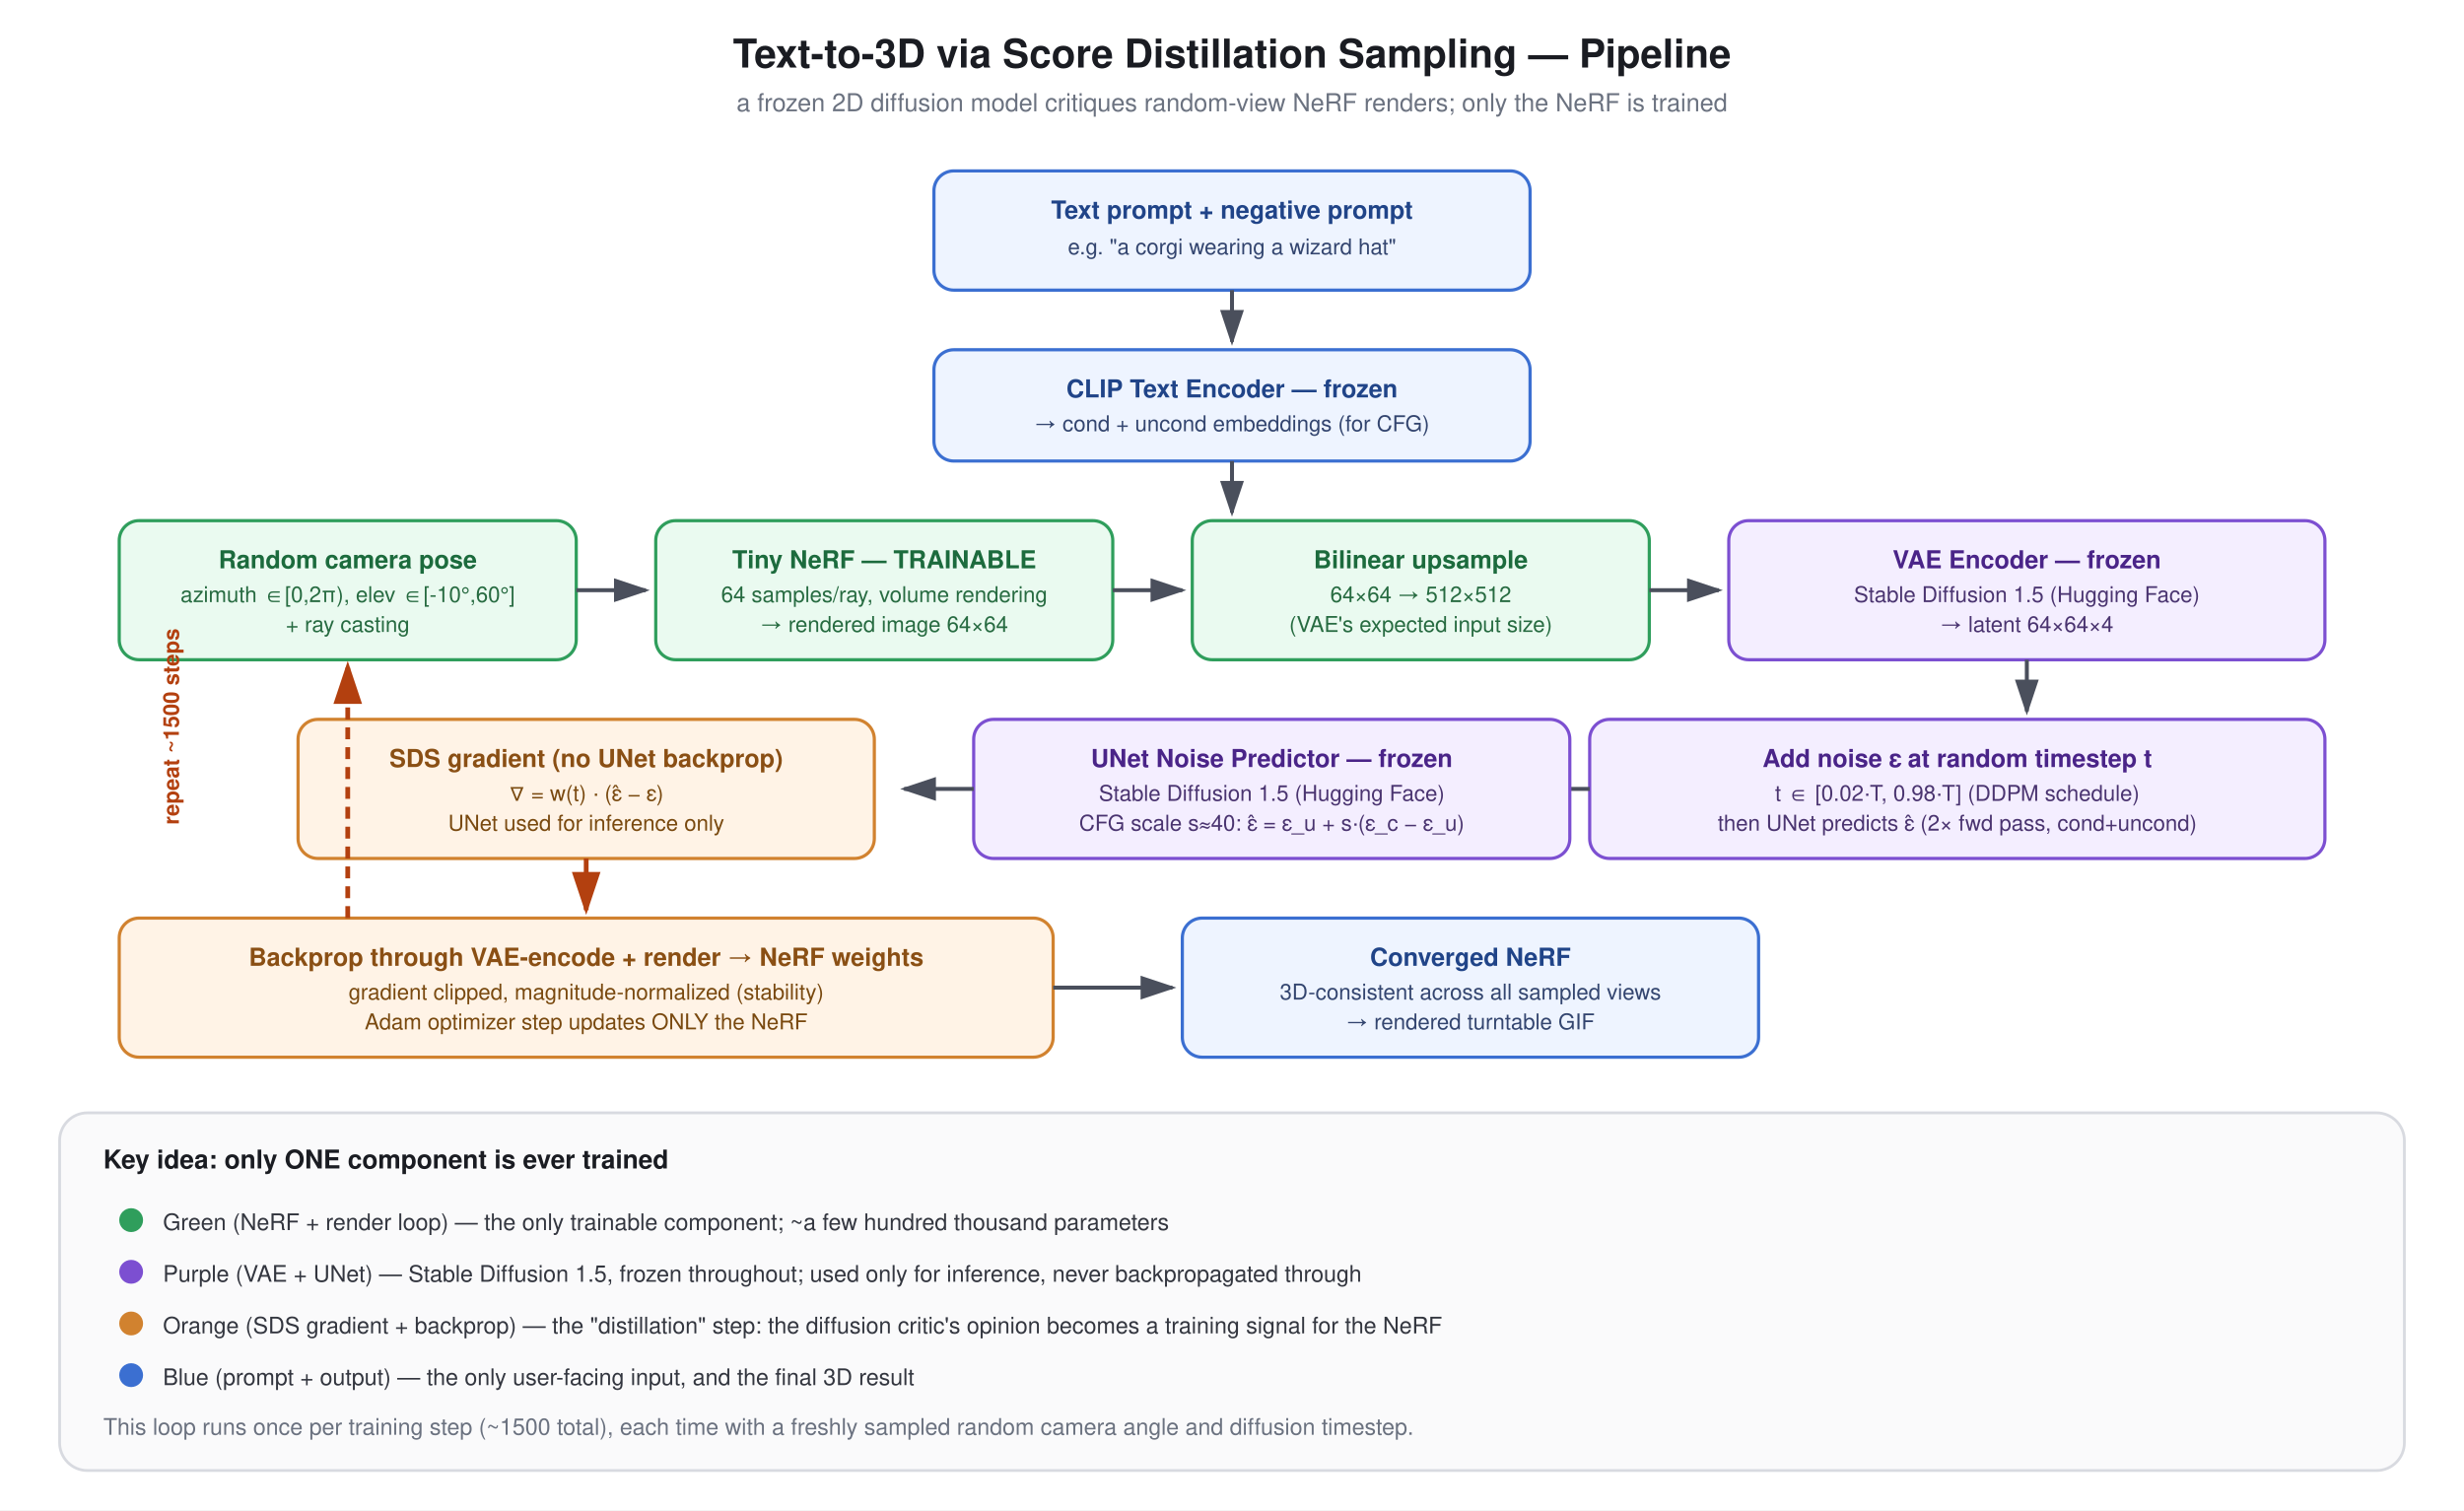
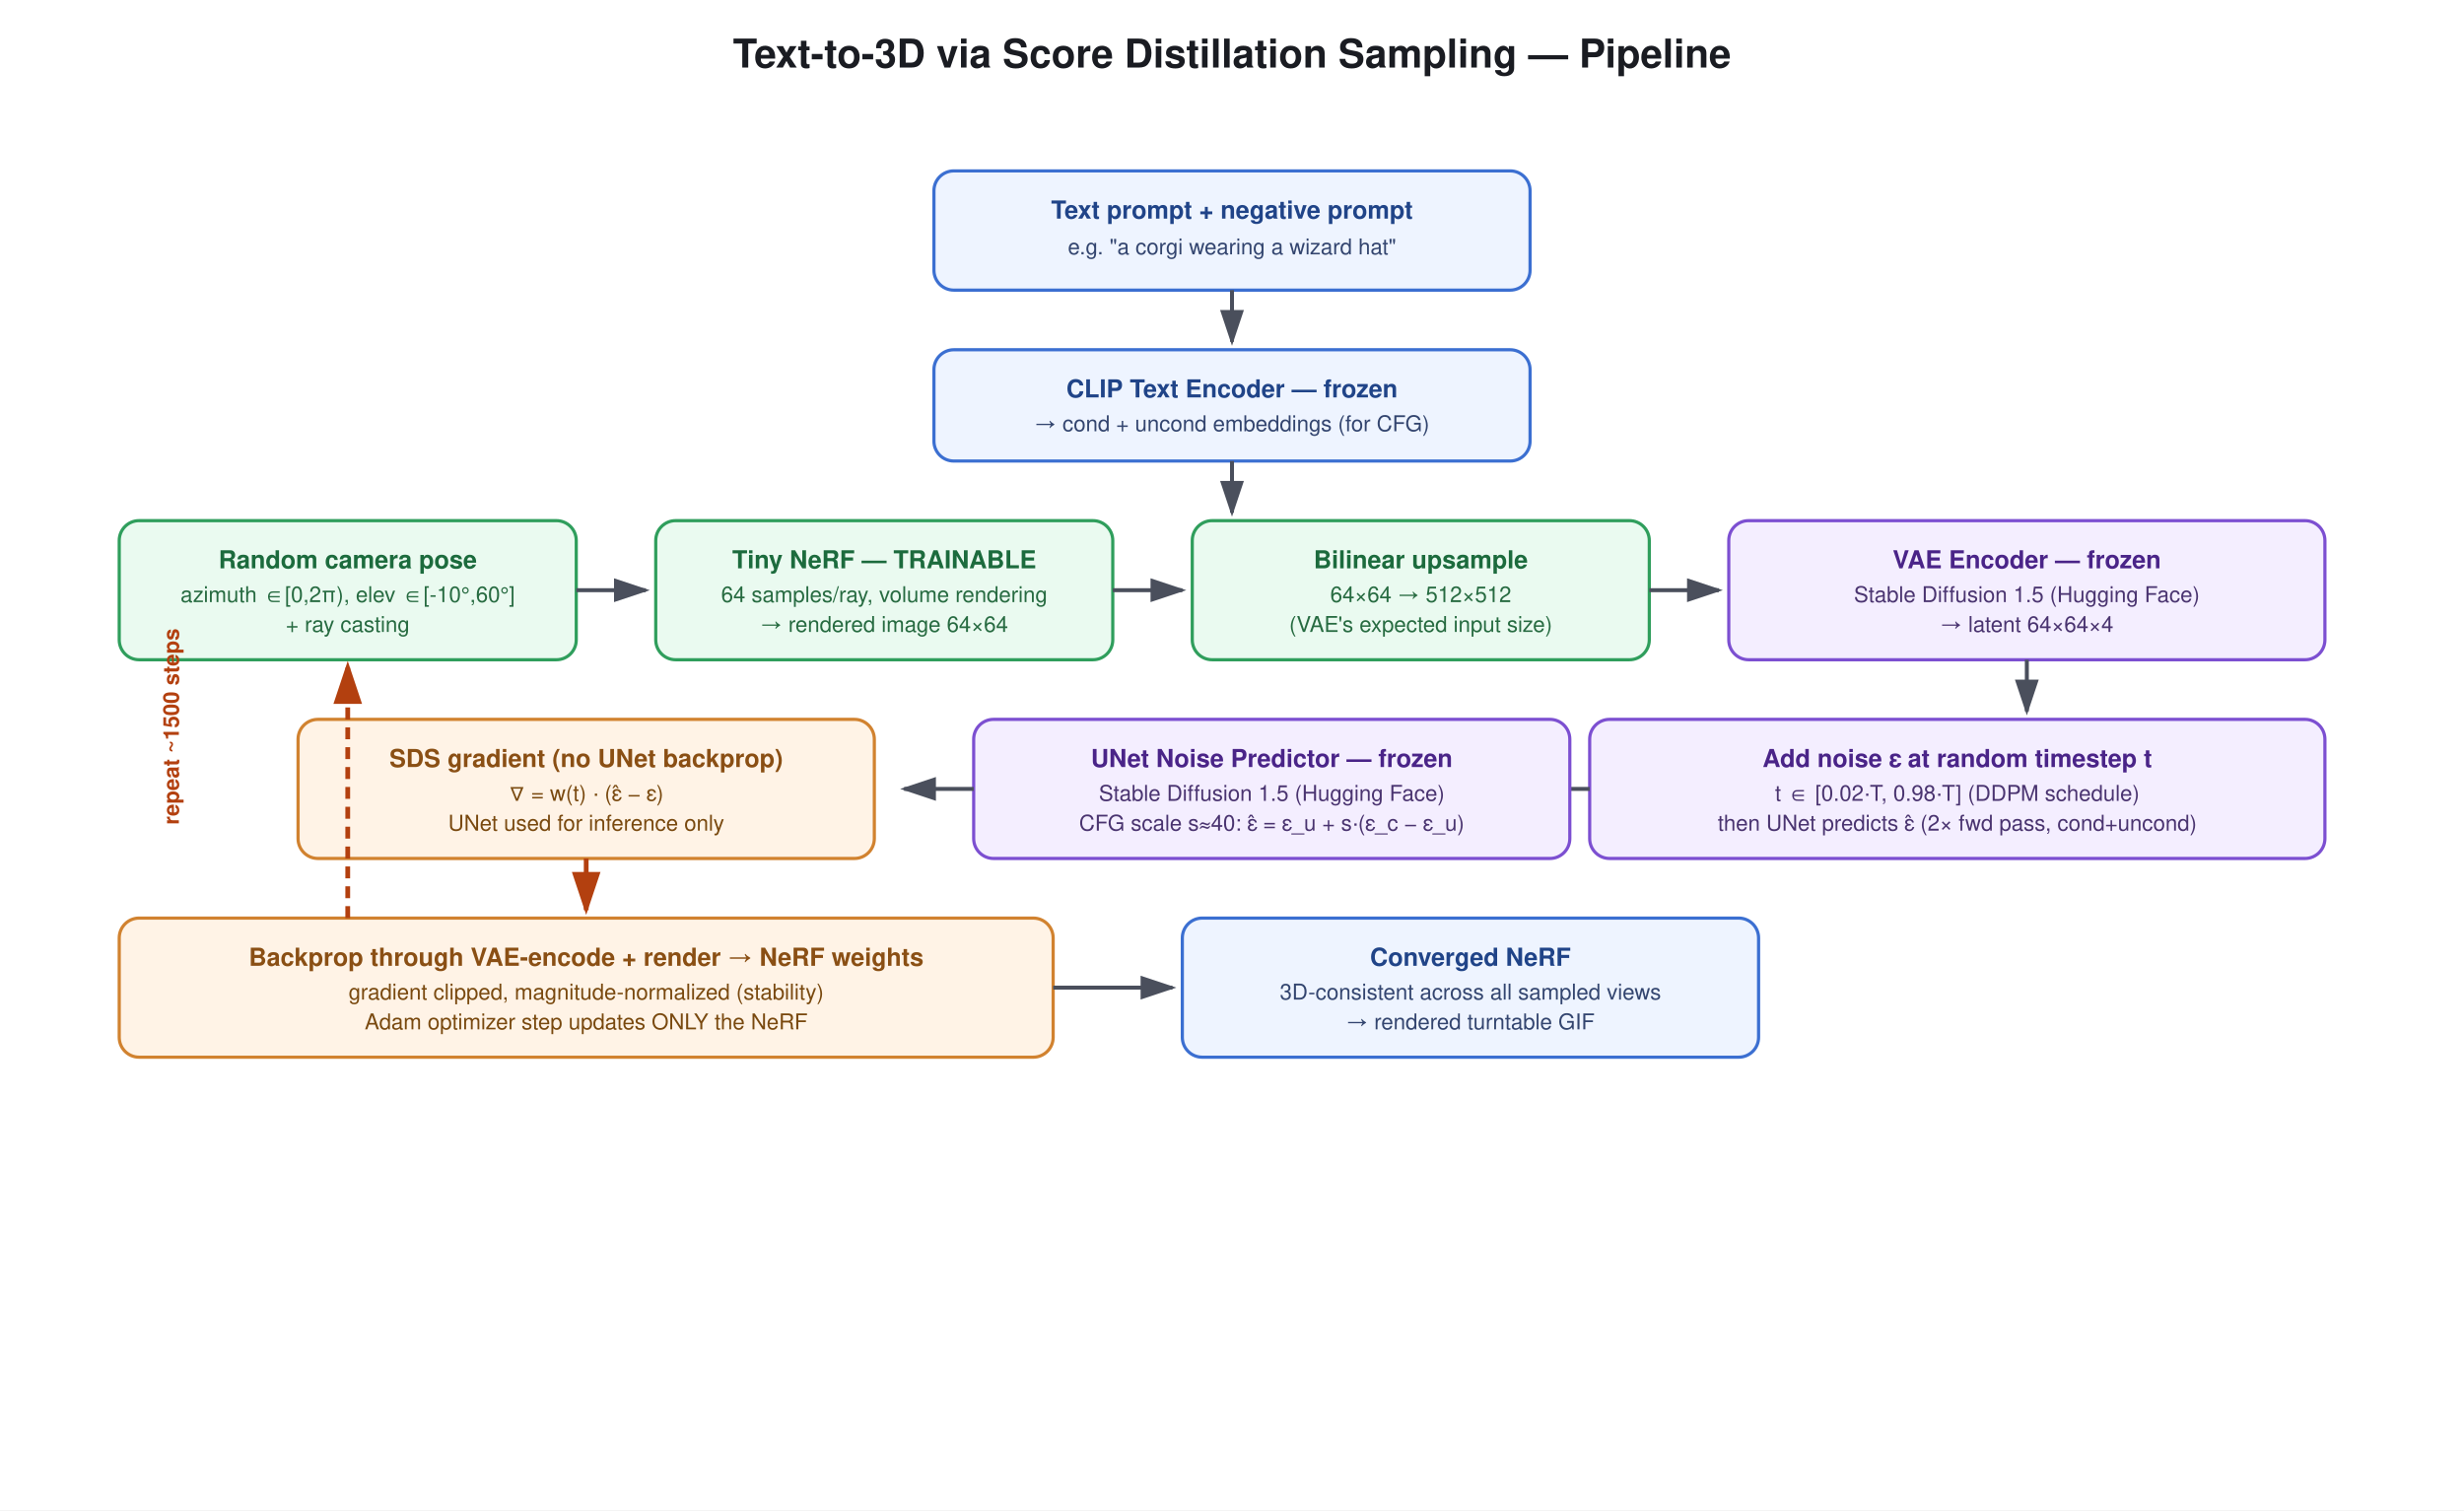
<svg xmlns="http://www.w3.org/2000/svg" viewBox="0 0 1240 760" font-family="Helvetica, Arial, sans-serif">
  <defs>
    <marker id="arrow" markerWidth="10" markerHeight="10" refX="8" refY="3" orient="auto" markerUnits="strokeWidth">
      <path d="M0,0 L0,6 L9,3 z" fill="#4a4f5c" />
    </marker>
    <marker id="arrowLoop" markerWidth="10" markerHeight="10" refX="8" refY="3" orient="auto" markerUnits="strokeWidth">
      <path d="M0,0 L0,6 L9,3 z" fill="#b3400f" />
    </marker>
  </defs>
  <rect x="0" y="0" width="1240" height="760" fill="#ffffff" />
  <text x="620" y="34" text-anchor="middle" font-size="20" font-weight="700" fill="#1a1c22">
    Text-to-3D via Score Distillation Sampling — Pipeline
-   </text>
-   <text x="620" y="56" text-anchor="middle" font-size="12.5" fill="#6b7280">
-     a frozen 2D diffusion model critiques random-view NeRF renders; only the NeRF is trained
  </text>
  <rect x="470" y="86" width="300" height="60" rx="10" fill="#eef4ff" stroke="#3b6fd1" stroke-width="1.6" />
  <text x="620" y="110" text-anchor="middle" font-size="12.5" font-weight="700" fill="#204488">Text prompt + negative prompt</text>
  <text x="620" y="128" text-anchor="middle" font-size="11" fill="#33456f">e.g. "a corgi wearing a wizard hat"</text>
  <line x1="620" y1="146" x2="620" y2="172" stroke="#4a4f5c" stroke-width="2" marker-end="url(#arrow)" />
  <rect x="470" y="176" width="300" height="56" rx="10" fill="#eef4ff" stroke="#3b6fd1" stroke-width="1.6" />
  <text x="620" y="200" text-anchor="middle" font-size="12.5" font-weight="700" fill="#204488">CLIP Text Encoder — frozen</text>
  <text x="620" y="217" text-anchor="middle" font-size="11" fill="#33456f">→ cond + uncond embeddings (for CFG)</text>
  <line x1="620" y1="232" x2="620" y2="258" stroke="#4a4f5c" stroke-width="2" marker-end="url(#arrow)" />
  <rect x="60" y="262" width="230" height="70" rx="10" fill="#eafaf0" stroke="#2f9e5c" stroke-width="1.6" />
  <text x="175" y="286" text-anchor="middle" font-size="12.5" font-weight="700" fill="#1c6b3d">Random camera pose</text>
  <text x="175" y="303" text-anchor="middle" font-size="11" fill="#276b41">azimuth ∈[0,2π), elev ∈[-10°,60°]</text>
  <text x="175" y="318" text-anchor="middle" font-size="11" fill="#276b41">+ ray casting</text>
  <line x1="290" y1="297" x2="325" y2="297" stroke="#4a4f5c" stroke-width="2" marker-end="url(#arrow)" />
  <rect x="330" y="262" width="230" height="70" rx="10" fill="#eafaf0" stroke="#2f9e5c" stroke-width="1.6" />
  <text x="445" y="286" text-anchor="middle" font-size="12.5" font-weight="700" fill="#1c6b3d">Tiny NeRF — TRAINABLE</text>
  <text x="445" y="303" text-anchor="middle" font-size="11" fill="#276b41">64 samples/ray, volume rendering</text>
  <text x="445" y="318" text-anchor="middle" font-size="11" fill="#276b41">→ rendered image 64×64</text>
  <line x1="560" y1="297" x2="595" y2="297" stroke="#4a4f5c" stroke-width="2" marker-end="url(#arrow)" />
  <rect x="600" y="262" width="230" height="70" rx="10" fill="#eafaf0" stroke="#2f9e5c" stroke-width="1.6" />
  <text x="715" y="286" text-anchor="middle" font-size="12.5" font-weight="700" fill="#1c6b3d">Bilinear upsample</text>
  <text x="715" y="303" text-anchor="middle" font-size="11" fill="#276b41">64×64 → 512×512</text>
  <text x="715" y="318" text-anchor="middle" font-size="11" fill="#276b41">(VAE's expected input size)</text>
  <line x1="830" y1="297" x2="865" y2="297" stroke="#4a4f5c" stroke-width="2" marker-end="url(#arrow)" />
  <rect x="870" y="262" width="300" height="70" rx="10" fill="#f4eeff" stroke="#7c4fd1" stroke-width="1.6" />
  <text x="1020" y="286" text-anchor="middle" font-size="12.5" font-weight="700" fill="#4a2488">VAE Encoder — frozen</text>
  <text x="1020" y="303" text-anchor="middle" font-size="11" fill="#4a3470">Stable Diffusion 1.5 (Hugging Face)</text>
  <text x="1020" y="318" text-anchor="middle" font-size="11" fill="#4a3470">→ latent 64×64×4</text>
  <line x1="1020" y1="332" x2="1020" y2="358" stroke="#4a4f5c" stroke-width="2" marker-end="url(#arrow)" />
  <rect x="800" y="362" width="370" height="70" rx="10" fill="#f4eeff" stroke="#7c4fd1" stroke-width="1.6" />
  <text x="985" y="386" text-anchor="middle" font-size="12.5" font-weight="700" fill="#4a2488">Add noise ε at random timestep t</text>
  <text x="985" y="403" text-anchor="middle" font-size="11" fill="#4a3470">t ∈ [0.02·T, 0.98·T]  (DDPM schedule)</text>
  <text x="985" y="418" text-anchor="middle" font-size="11" fill="#4a3470">then UNet predicts ε̂ (2× fwd pass, cond+uncond)</text>
  <line x1="800" y1="397" x2="765" y2="397" stroke="#4a4f5c" stroke-width="2" marker-end="url(#arrow)" />
  <rect x="490" y="362" width="300" height="70" rx="10" fill="#f4eeff" stroke="#7c4fd1" stroke-width="1.6" />
  <text x="640" y="386" text-anchor="middle" font-size="12.5" font-weight="700" fill="#4a2488">UNet Noise Predictor — frozen</text>
  <text x="640" y="403" text-anchor="middle" font-size="11" fill="#4a3470">Stable Diffusion 1.5 (Hugging Face)</text>
  <text x="640" y="418" text-anchor="middle" font-size="11" fill="#4a3470">CFG scale s≈40: ε̂ = ε_u + s·(ε_c − ε_u)</text>
  <line x1="490" y1="397" x2="455" y2="397" stroke="#4a4f5c" stroke-width="2" marker-end="url(#arrow)" />
  <rect x="150" y="362" width="290" height="70" rx="10" fill="#fff3e6" stroke="#d1822f" stroke-width="1.6" />
  <text x="295" y="386" text-anchor="middle" font-size="12.5" font-weight="700" fill="#8a4f14">SDS gradient (no UNet backprop)</text>
  <text x="295" y="403" text-anchor="middle" font-size="11" fill="#79490f">∇ = w(t) · (ε̂ − ε)</text>
  <text x="295" y="418" text-anchor="middle" font-size="11" fill="#79490f">UNet used for inference only</text>
  <line x1="295" y1="432" x2="295" y2="458" stroke="#b3400f" stroke-width="2.4" marker-end="url(#arrowLoop)" />
  <rect x="60" y="462" width="470" height="70" rx="10" fill="#fff3e6" stroke="#d1822f" stroke-width="1.6" />
  <text x="295" y="486" text-anchor="middle" font-size="12.5" font-weight="700" fill="#8a4f14">Backprop through VAE-encode + render → NeRF weights</text>
  <text x="295" y="503" text-anchor="middle" font-size="11" fill="#79490f">gradient clipped, magnitude-normalized (stability)</text>
  <text x="295" y="518" text-anchor="middle" font-size="11" fill="#79490f">Adam optimizer step updates ONLY the NeRF</text>
  <path d="M 175 462 C 175 420, 175 400, 175 335" fill="none" stroke="#b3400f" stroke-width="2.4" stroke-dasharray="6,4" marker-end="url(#arrowLoop)" />
  <text x="90" y="415" font-size="11" fill="#b3400f" font-weight="600" transform="rotate(-90 90 415)">repeat ~1500 steps</text>
  <line x1="530" y1="497" x2="590" y2="497" stroke="#4a4f5c" stroke-width="2" marker-end="url(#arrow)" />
  <rect x="595" y="462" width="290" height="70" rx="10" fill="#eef4ff" stroke="#3b6fd1" stroke-width="1.6" />
  <text x="740" y="486" text-anchor="middle" font-size="12.5" font-weight="700" fill="#204488">Converged NeRF</text>
  <text x="740" y="503" text-anchor="middle" font-size="11" fill="#33456f">3D-consistent across all sampled views</text>
  <text x="740" y="518" text-anchor="middle" font-size="11" fill="#33456f">→ rendered turntable GIF</text>
-   <g>
-     <rect x="30" y="560" width="1180" height="180" rx="14" fill="#fafafb" stroke="#d8dae0" stroke-width="1.4" />
-     <text x="52" y="588" font-size="13" font-weight="700" fill="#1a1c22">Key idea: only ONE component is ever trained</text>
-     <circle cx="66" cy="614" r="6" fill="#2f9e5c" />
-     <text x="82" y="619" font-size="11.5" fill="#33363f">Green (NeRF + render loop) — the only trainable component; ~a few hundred thousand parameters</text>
-     <circle cx="66" cy="640" r="6" fill="#7c4fd1" />
-     <text x="82" y="645" font-size="11.5" fill="#33363f">Purple (VAE + UNet) — Stable Diffusion 1.5, frozen throughout; used only for inference, never backpropagated through</text>
-     <circle cx="66" cy="666" r="6" fill="#d1822f" />
-     <text x="82" y="671" font-size="11.5" fill="#33363f">Orange (SDS gradient + backprop) — the "distillation" step: the diffusion critic's opinion becomes a training signal for the NeRF</text>
-     <circle cx="66" cy="692" r="6" fill="#3b6fd1" />
-     <text x="82" y="697" font-size="11.5" fill="#33363f">Blue (prompt + output) — the only user-facing input, and the final 3D result</text>
-     <text x="52" y="722" font-size="11.5" fill="#6b7280">
-       This loop runs once per training step (~1500 total), each time with a freshly sampled random camera angle and diffusion timestep.
-     </text>
-   </g>
</svg>
